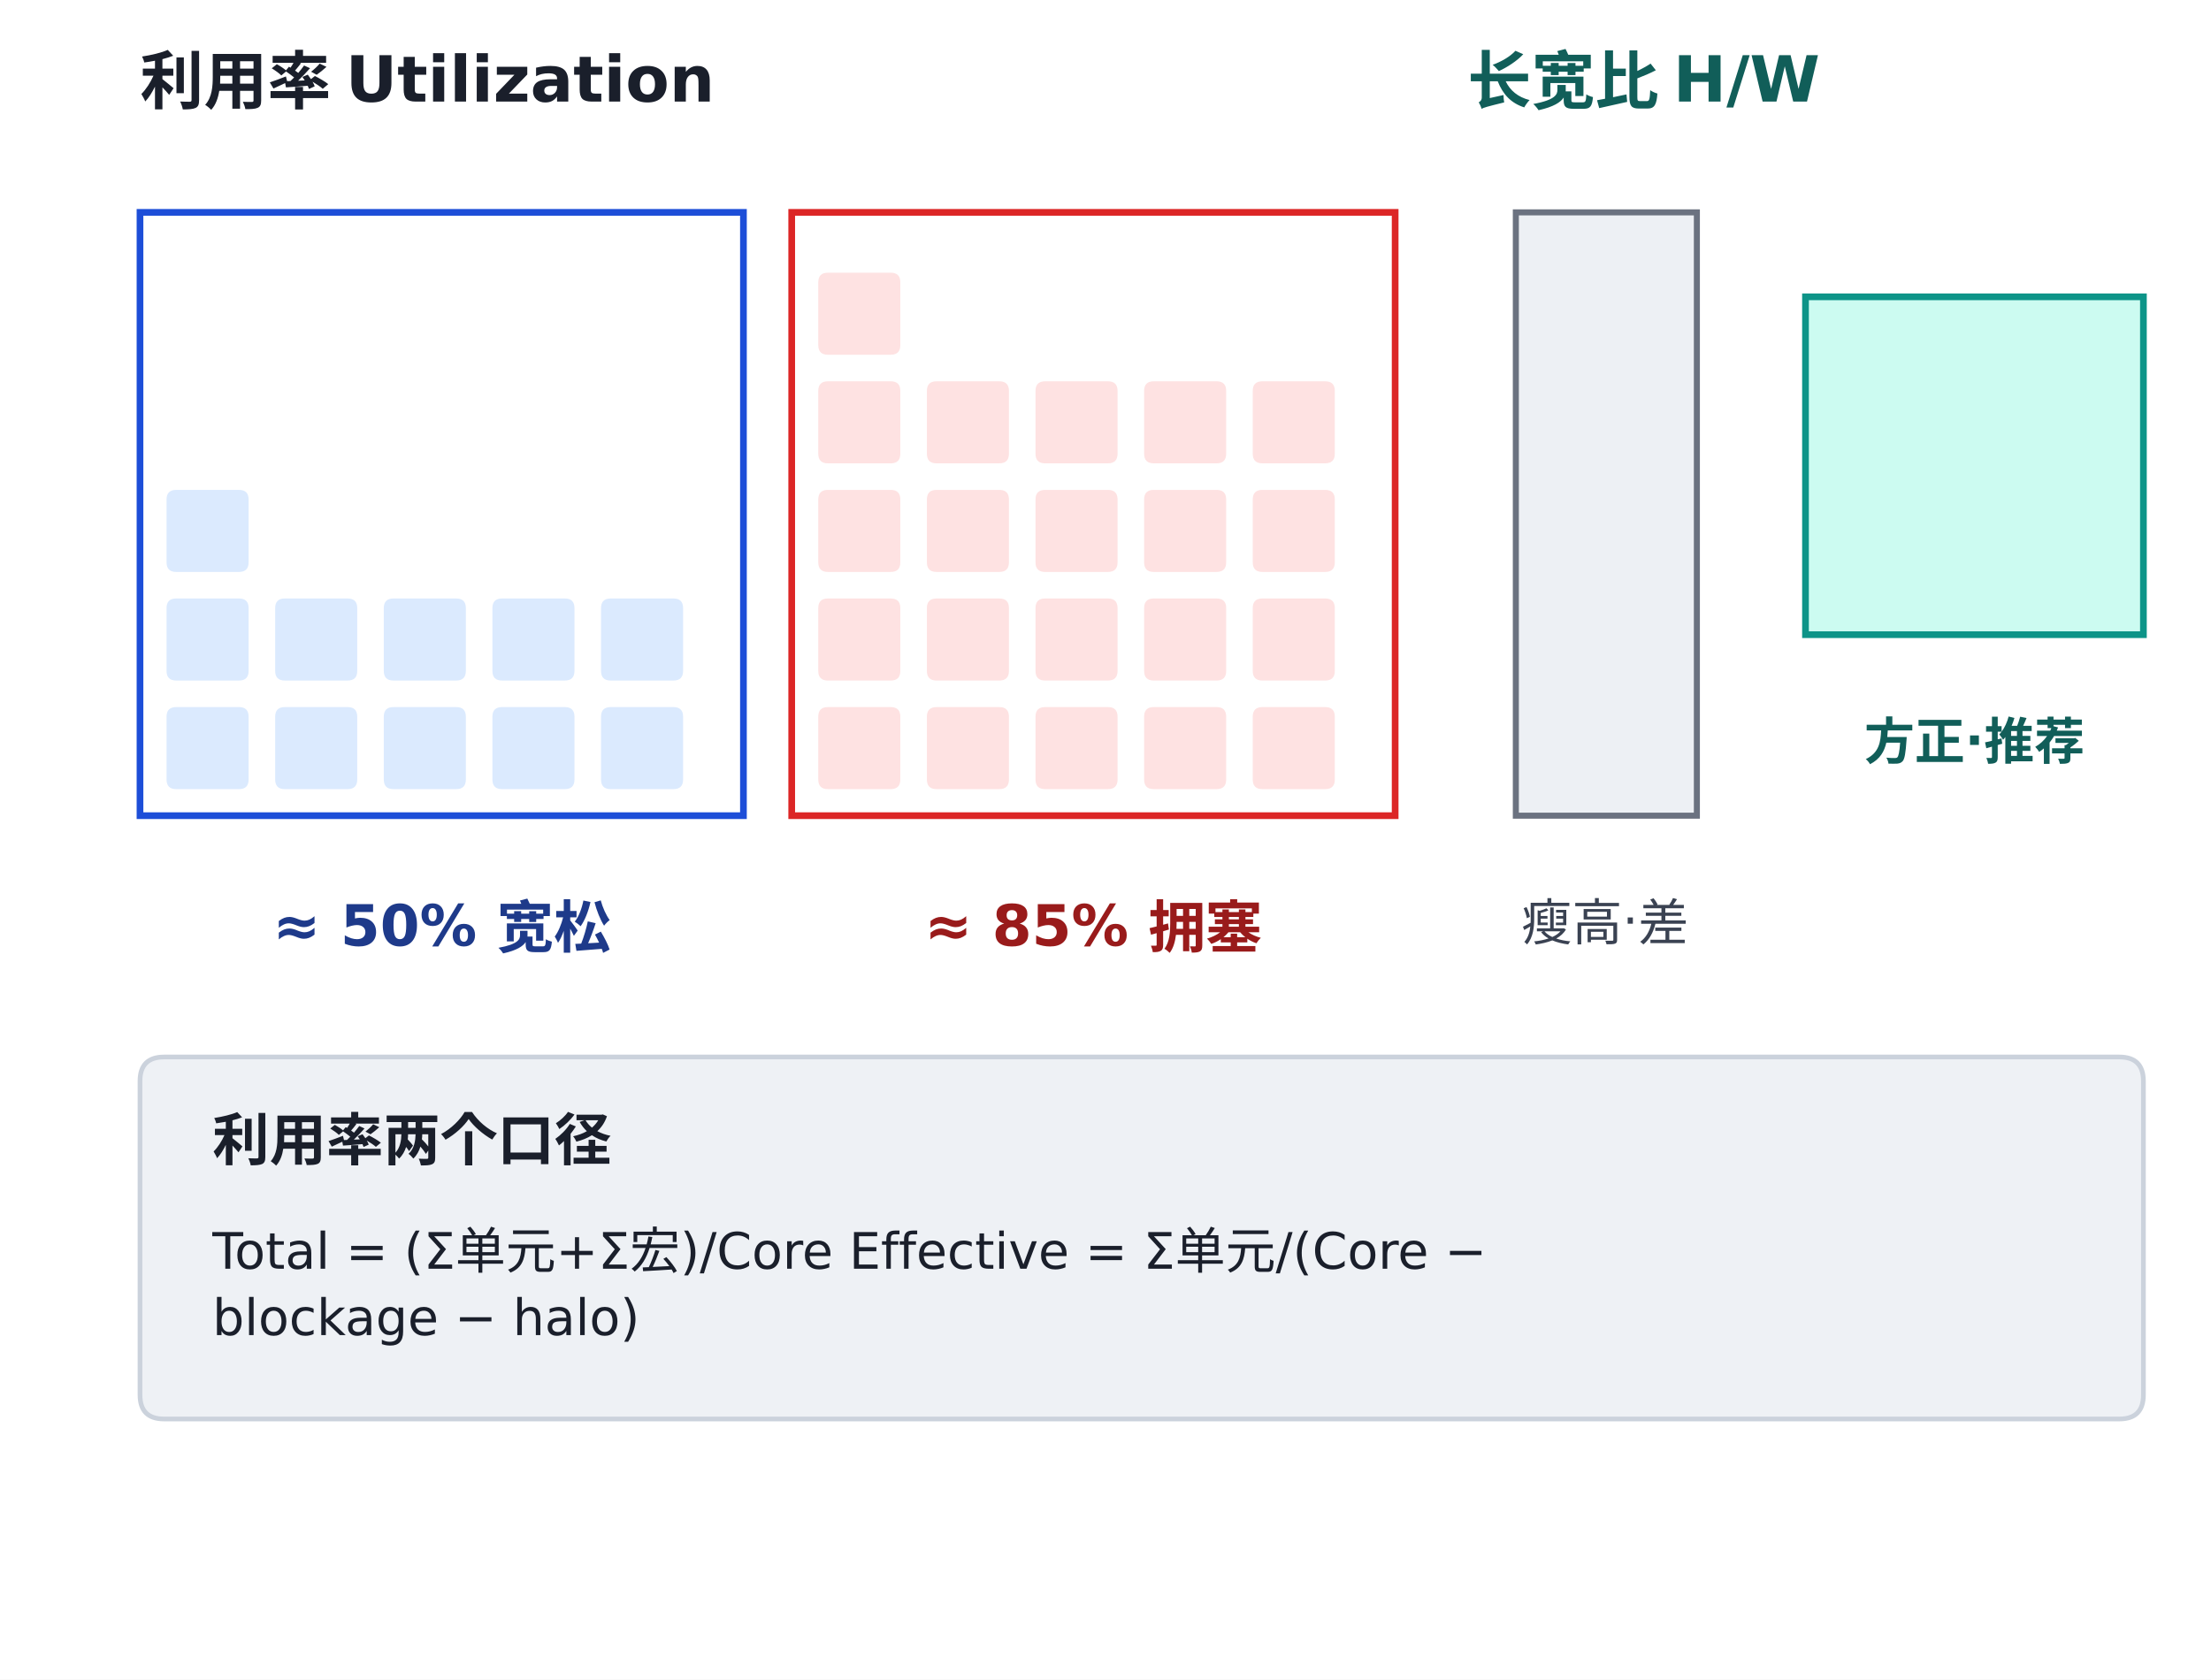
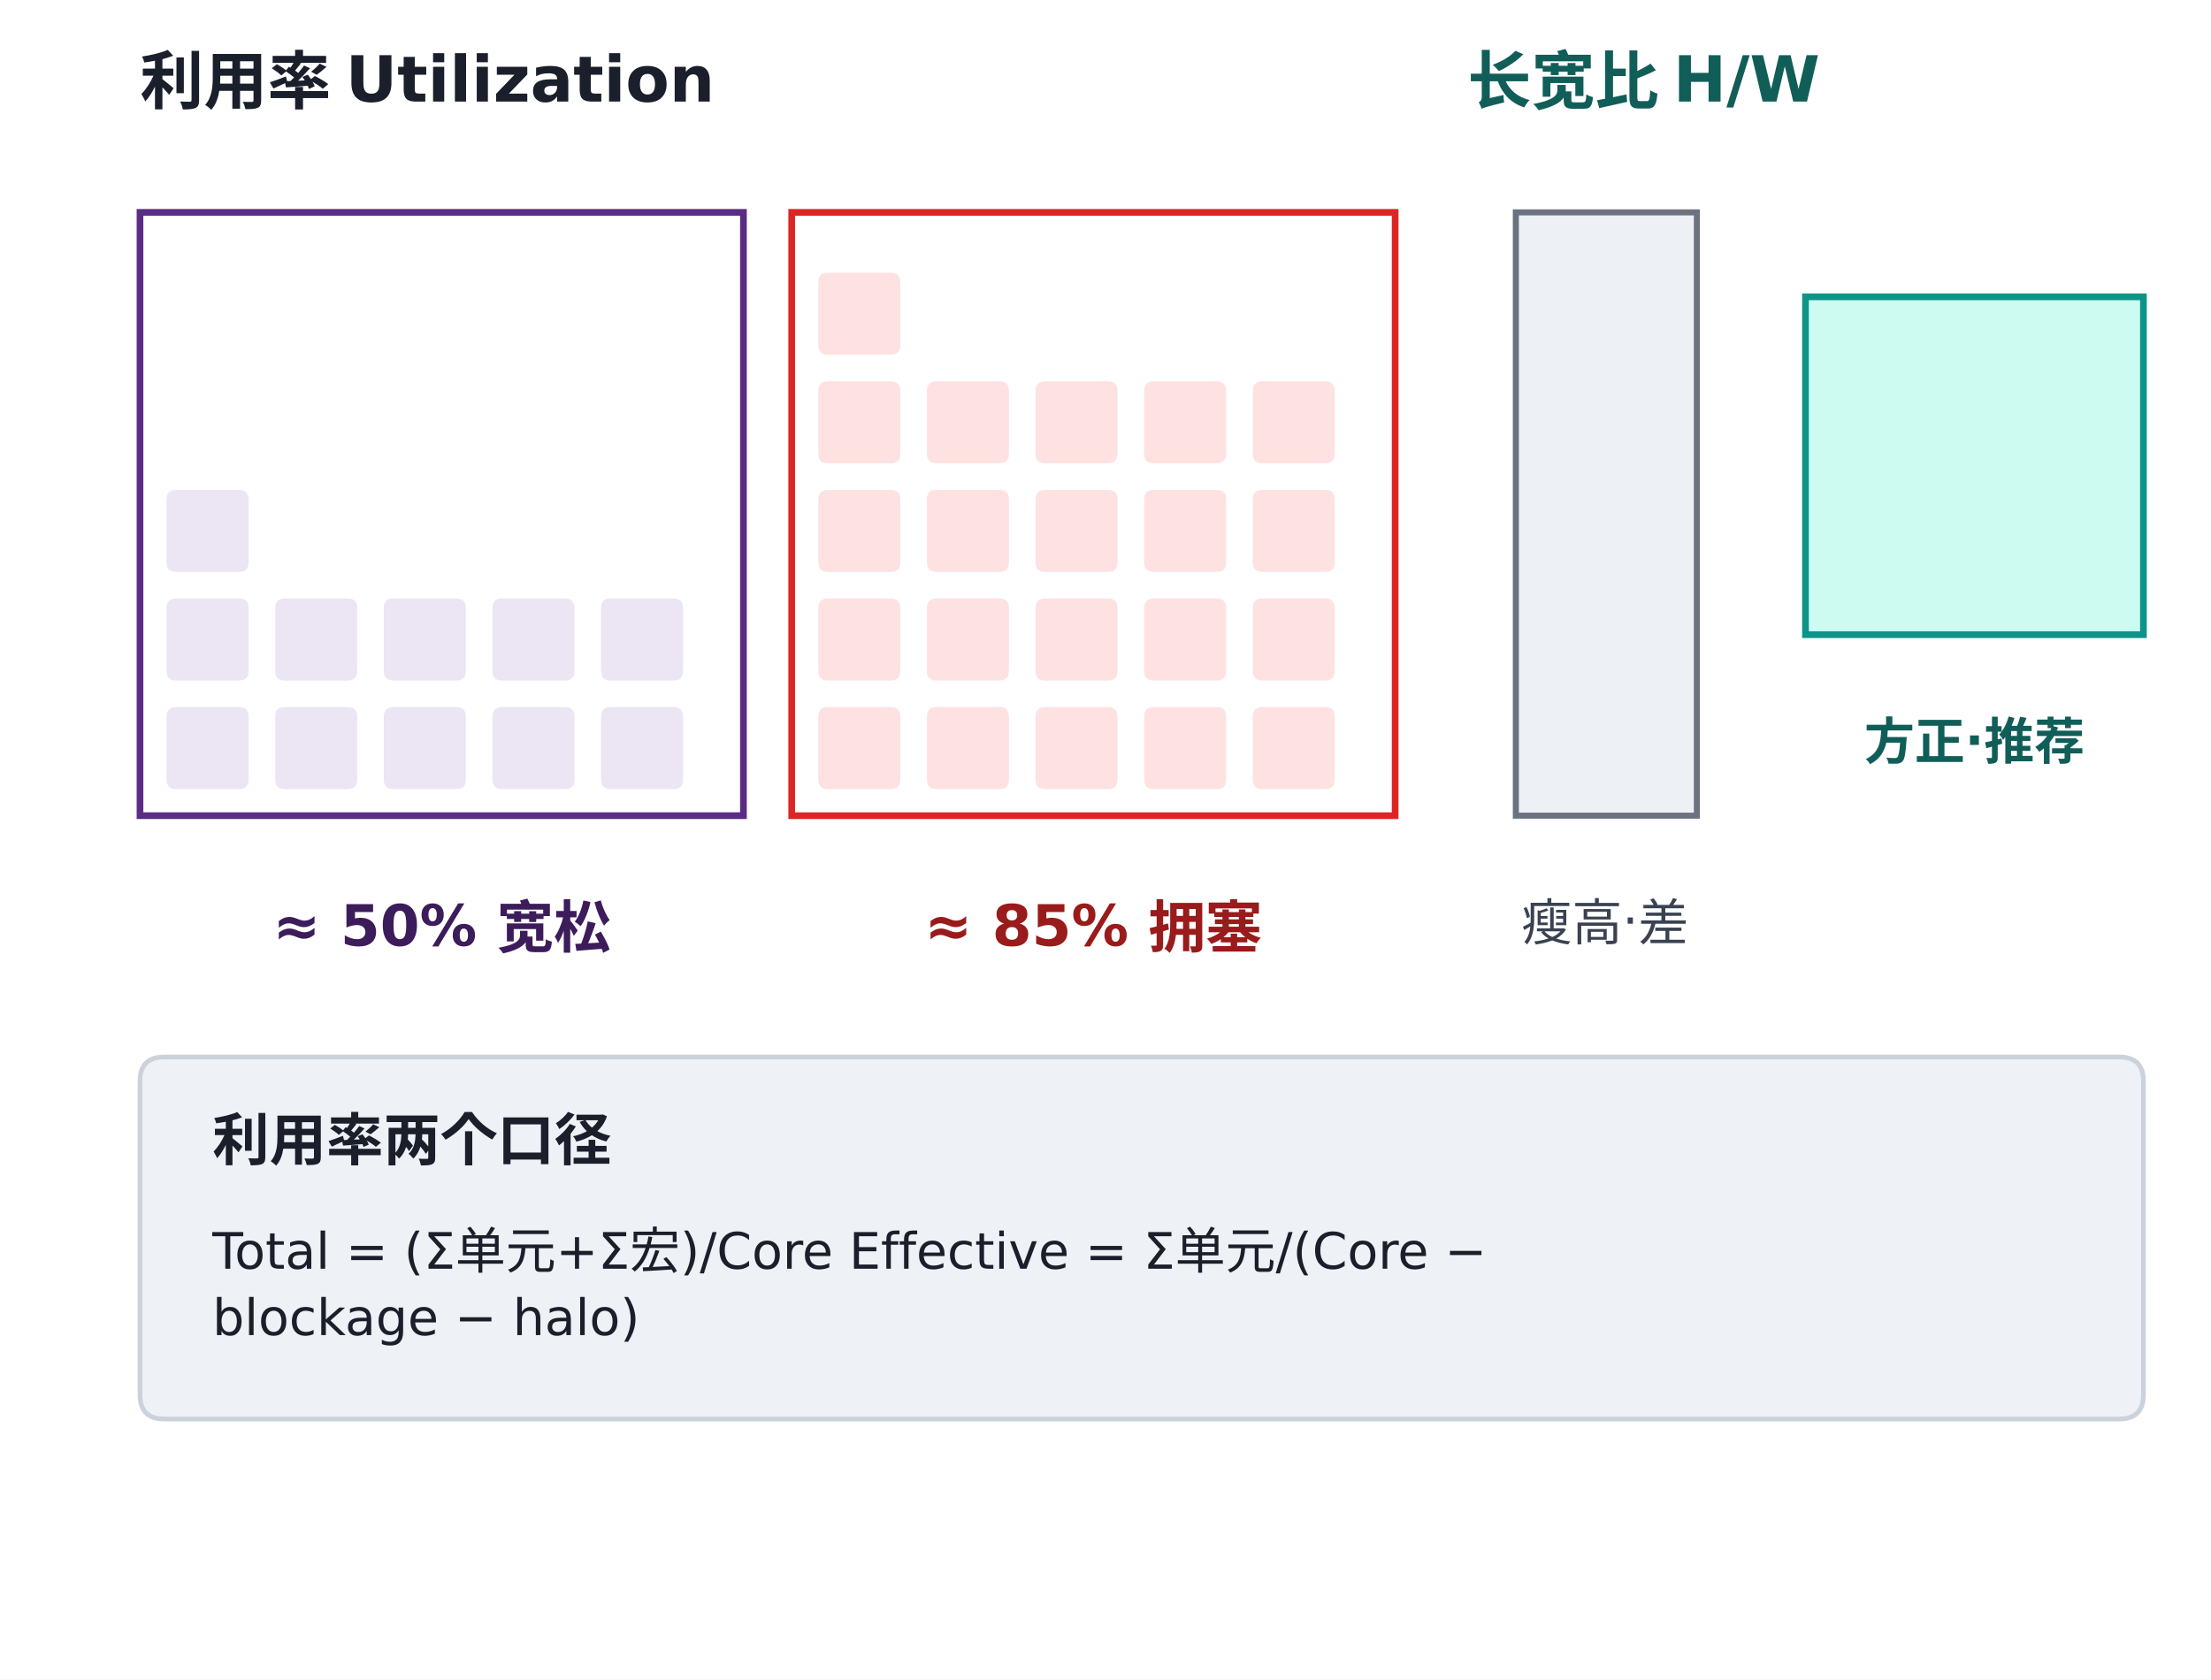
<svg xmlns="http://www.w3.org/2000/svg" width="659.52pt" height="501.12pt" viewBox="0 0 659.52 501.12" version="1.1">
  <defs>
    <style type="text/css">*{stroke-linejoin: round; stroke-linecap: butt}</style>
  </defs>
  <g id="figure_1">
    <g id="patch_1">
      <path d="M 0 501.12  L 659.52 501.12  L 659.52 0  L 0 0  z " style="fill: #ffffff" />
    </g>
    <g id="axes_1">
      <g id="patch_2">
-         <path d="M 5.76 495.36  L 653.76 495.36  L 653.76 5.76  L 5.76 5.76  z " clip-path="url(#p80fd0b40a6)" style="fill: #ffffff" />
+         <path d="M 5.76 495.36  L 653.76 495.36  L 653.76 5.76  L 5.76 5.76  z " clip-path="url(#p64f21aa170)" style="fill: #ffffff" />
      </g>
      <g id="patch_3">
-         <path d="M 41.76 243.36  L 221.76 243.36  L 221.76 63.36  L 41.76 63.36  z " clip-path="url(#p80fd0b40a6)" style="fill: #ffffff; stroke: #1d4ed8; stroke-width: 2; stroke-linejoin: miter" />
+         <path d="M 41.76 243.36  L 221.76 243.36  L 221.76 63.36  L 41.76 63.36  z " clip-path="url(#p64f21aa170)" style="fill: #ffffff; stroke: #5b2c86; stroke-width: 2; stroke-linejoin: miter" />
      </g>
      <g id="patch_4">
-         <path d="M 236.16 243.36  L 416.16 243.36  L 416.16 63.36  L 236.16 63.36  z " clip-path="url(#p80fd0b40a6)" style="fill: #ffffff; stroke: #dc2626; stroke-width: 2; stroke-linejoin: miter" />
+         <path d="M 236.16 243.36  L 416.16 243.36  L 416.16 63.36  L 236.16 63.36  z " clip-path="url(#p64f21aa170)" style="fill: #ffffff; stroke: #dc2626; stroke-width: 2; stroke-linejoin: miter" />
      </g>
      <g id="patch_5">
-         <path d="M 452.16 243.36  L 506.16 243.36  L 506.16 63.36  L 452.16 63.36  z " clip-path="url(#p80fd0b40a6)" style="fill: #edf0f4; stroke: #6b7280; stroke-width: 1.8; stroke-linejoin: miter" />
+         <path d="M 452.16 243.36  L 506.16 243.36  L 506.16 63.36  L 452.16 63.36  z " clip-path="url(#p64f21aa170)" style="fill: #edf0f4; stroke: #6b7280; stroke-width: 1.8; stroke-linejoin: miter" />
      </g>
      <g id="patch_6">
-         <path d="M 538.56 189.36  L 639.36 189.36  L 639.36 88.56  L 538.56 88.56  z " clip-path="url(#p80fd0b40a6)" style="fill: #ccfbf1; stroke: #0d9488; stroke-width: 2; stroke-linejoin: miter" />
+         <path d="M 538.56 189.36  L 639.36 189.36  L 639.36 88.56  L 538.56 88.56  z " clip-path="url(#p64f21aa170)" style="fill: #ccfbf1; stroke: #0d9488; stroke-width: 2; stroke-linejoin: miter" />
      </g>
      <g id="patch_7">
-         <path d="M 48.96 423.36  L 632.16 423.36  Q 639.36 423.36 639.36 416.16  L 639.36 322.56  Q 639.36 315.36 632.16 315.36  L 48.96 315.36  Q 41.76 315.36 41.76 322.56  L 41.76 416.16  Q 41.76 423.36 48.96 423.36  z " clip-path="url(#p80fd0b40a6)" style="fill: #eef1f5; stroke: #cbd2dc; stroke-width: 1.4; stroke-linejoin: miter" />
+         <path d="M 48.96 423.36  L 632.16 423.36  Q 639.36 423.36 639.36 416.16  L 639.36 322.56  Q 639.36 315.36 632.16 315.36  L 48.96 315.36  Q 41.76 315.36 41.76 322.56  L 41.76 416.16  Q 41.76 423.36 48.96 423.36  z " clip-path="url(#p64f21aa170)" style="fill: #eef1f5; stroke: #cbd2dc; stroke-width: 1.4; stroke-linejoin: miter" />
      </g>
      <g id="text_1">
        <text style="font-weight: 700; font-size: 19px; font-family: 'Microsoft YaHei', 'Microsoft YaHei UI', 'SimHei', 'Segoe UI', 'DejaVu Sans', sans-serif; text-anchor: start; fill: #1a1f2b" x="41.76" y="30.96" transform="rotate(-0 41.76 30.96)">利用率 Utilization</text>
      </g>
      <g id="patch_8">
-         <path d="M 52.56 235.44  L 71.28 235.44  Q 74.16 235.44 74.16 232.56  L 74.16 213.84  Q 74.16 210.96 71.28 210.96  L 52.56 210.96  Q 49.68 210.96 49.68 213.84  L 49.68 232.56  Q 49.68 235.44 52.56 235.44  z " clip-path="url(#p80fd0b40a6)" style="fill: #dbeafe" />
+         <path d="M 52.56 235.44  L 71.28 235.44  Q 74.16 235.44 74.16 232.56  L 74.16 213.84  Q 74.16 210.96 71.28 210.96  L 52.56 210.96  Q 49.68 210.96 49.68 213.84  L 49.68 232.56  Q 49.68 235.44 52.56 235.44  z " clip-path="url(#p64f21aa170)" style="fill: #ece5f3" />
      </g>
      <g id="patch_9">
-         <path d="M 84.96 235.44  L 103.68 235.44  Q 106.56 235.44 106.56 232.56  L 106.56 213.84  Q 106.56 210.96 103.68 210.96  L 84.96 210.96  Q 82.08 210.96 82.08 213.84  L 82.08 232.56  Q 82.08 235.44 84.96 235.44  z " clip-path="url(#p80fd0b40a6)" style="fill: #dbeafe" />
+         <path d="M 84.96 235.44  L 103.68 235.44  Q 106.56 235.44 106.56 232.56  L 106.56 213.84  Q 106.56 210.96 103.68 210.96  L 84.96 210.96  Q 82.08 210.96 82.08 213.84  L 82.08 232.56  Q 82.08 235.44 84.96 235.44  z " clip-path="url(#p64f21aa170)" style="fill: #ece5f3" />
      </g>
      <g id="patch_10">
-         <path d="M 117.36 235.44  L 136.08 235.44  Q 138.96 235.44 138.96 232.56  L 138.96 213.84  Q 138.96 210.96 136.08 210.96  L 117.36 210.96  Q 114.48 210.96 114.48 213.84  L 114.48 232.56  Q 114.48 235.44 117.36 235.44  z " clip-path="url(#p80fd0b40a6)" style="fill: #dbeafe" />
+         <path d="M 117.36 235.44  L 136.08 235.44  Q 138.96 235.44 138.96 232.56  L 138.96 213.84  Q 138.96 210.96 136.08 210.96  L 117.36 210.96  Q 114.48 210.96 114.48 213.84  L 114.48 232.56  Q 114.48 235.44 117.36 235.44  z " clip-path="url(#p64f21aa170)" style="fill: #ece5f3" />
      </g>
      <g id="patch_11">
-         <path d="M 149.76 235.44  L 168.48 235.44  Q 171.36 235.44 171.36 232.56  L 171.36 213.84  Q 171.36 210.96 168.48 210.96  L 149.76 210.96  Q 146.88 210.96 146.88 213.84  L 146.88 232.56  Q 146.88 235.44 149.76 235.44  z " clip-path="url(#p80fd0b40a6)" style="fill: #dbeafe" />
+         <path d="M 149.76 235.44  L 168.48 235.44  Q 171.36 235.44 171.36 232.56  L 171.36 213.84  Q 171.36 210.96 168.48 210.96  L 149.76 210.96  Q 146.88 210.96 146.88 213.84  L 146.88 232.56  Q 146.88 235.44 149.76 235.44  z " clip-path="url(#p64f21aa170)" style="fill: #ece5f3" />
      </g>
      <g id="patch_12">
-         <path d="M 182.16 235.44  L 200.88 235.44  Q 203.76 235.44 203.76 232.56  L 203.76 213.84  Q 203.76 210.96 200.88 210.96  L 182.16 210.96  Q 179.28 210.96 179.28 213.84  L 179.28 232.56  Q 179.28 235.44 182.16 235.44  z " clip-path="url(#p80fd0b40a6)" style="fill: #dbeafe" />
+         <path d="M 182.16 235.44  L 200.88 235.44  Q 203.76 235.44 203.76 232.56  L 203.76 213.84  Q 203.76 210.96 200.88 210.96  L 182.16 210.96  Q 179.28 210.96 179.28 213.84  L 179.28 232.56  Q 179.28 235.44 182.16 235.44  z " clip-path="url(#p64f21aa170)" style="fill: #ece5f3" />
      </g>
      <g id="patch_13">
-         <path d="M 52.56 203.04  L 71.28 203.04  Q 74.16 203.04 74.16 200.16  L 74.16 181.44  Q 74.16 178.56 71.28 178.56  L 52.56 178.56  Q 49.68 178.56 49.68 181.44  L 49.68 200.16  Q 49.68 203.04 52.56 203.04  z " clip-path="url(#p80fd0b40a6)" style="fill: #dbeafe" />
+         <path d="M 52.56 203.04  L 71.28 203.04  Q 74.16 203.04 74.16 200.16  L 74.16 181.44  Q 74.16 178.56 71.28 178.56  L 52.56 178.56  Q 49.68 178.56 49.68 181.44  L 49.68 200.16  Q 49.68 203.04 52.56 203.04  z " clip-path="url(#p64f21aa170)" style="fill: #ece5f3" />
      </g>
      <g id="patch_14">
-         <path d="M 84.96 203.04  L 103.68 203.04  Q 106.56 203.04 106.56 200.16  L 106.56 181.44  Q 106.56 178.56 103.68 178.56  L 84.96 178.56  Q 82.08 178.56 82.08 181.44  L 82.08 200.16  Q 82.08 203.04 84.96 203.04  z " clip-path="url(#p80fd0b40a6)" style="fill: #dbeafe" />
+         <path d="M 84.96 203.04  L 103.68 203.04  Q 106.56 203.04 106.56 200.16  L 106.56 181.44  Q 106.56 178.56 103.68 178.56  L 84.96 178.56  Q 82.08 178.56 82.08 181.44  L 82.08 200.16  Q 82.08 203.04 84.96 203.04  z " clip-path="url(#p64f21aa170)" style="fill: #ece5f3" />
      </g>
      <g id="patch_15">
-         <path d="M 117.36 203.04  L 136.08 203.04  Q 138.96 203.04 138.96 200.16  L 138.96 181.44  Q 138.96 178.56 136.08 178.56  L 117.36 178.56  Q 114.48 178.56 114.48 181.44  L 114.48 200.16  Q 114.48 203.04 117.36 203.04  z " clip-path="url(#p80fd0b40a6)" style="fill: #dbeafe" />
+         <path d="M 117.36 203.04  L 136.08 203.04  Q 138.96 203.04 138.96 200.16  L 138.96 181.44  Q 138.96 178.56 136.08 178.56  L 117.36 178.56  Q 114.48 178.56 114.48 181.44  L 114.48 200.16  Q 114.48 203.04 117.36 203.04  z " clip-path="url(#p64f21aa170)" style="fill: #ece5f3" />
      </g>
      <g id="patch_16">
-         <path d="M 149.76 203.04  L 168.48 203.04  Q 171.36 203.04 171.36 200.16  L 171.36 181.44  Q 171.36 178.56 168.48 178.56  L 149.76 178.56  Q 146.88 178.56 146.88 181.44  L 146.88 200.16  Q 146.88 203.04 149.76 203.04  z " clip-path="url(#p80fd0b40a6)" style="fill: #dbeafe" />
+         <path d="M 149.76 203.04  L 168.48 203.04  Q 171.36 203.04 171.36 200.16  L 171.36 181.44  Q 171.36 178.56 168.48 178.56  L 149.76 178.56  Q 146.88 178.56 146.88 181.44  L 146.88 200.16  Q 146.88 203.04 149.76 203.04  z " clip-path="url(#p64f21aa170)" style="fill: #ece5f3" />
      </g>
      <g id="patch_17">
-         <path d="M 182.16 203.04  L 200.88 203.04  Q 203.76 203.04 203.76 200.16  L 203.76 181.44  Q 203.76 178.56 200.88 178.56  L 182.16 178.56  Q 179.28 178.56 179.28 181.44  L 179.28 200.16  Q 179.28 203.04 182.16 203.04  z " clip-path="url(#p80fd0b40a6)" style="fill: #dbeafe" />
+         <path d="M 182.16 203.04  L 200.88 203.04  Q 203.76 203.04 203.76 200.16  L 203.76 181.44  Q 203.76 178.56 200.88 178.56  L 182.16 178.56  Q 179.28 178.56 179.28 181.44  L 179.28 200.16  Q 179.28 203.04 182.16 203.04  z " clip-path="url(#p64f21aa170)" style="fill: #ece5f3" />
      </g>
      <g id="patch_18">
-         <path d="M 52.56 170.64  L 71.28 170.64  Q 74.16 170.64 74.16 167.76  L 74.16 149.04  Q 74.16 146.16 71.28 146.16  L 52.56 146.16  Q 49.68 146.16 49.68 149.04  L 49.68 167.76  Q 49.68 170.64 52.56 170.64  z " clip-path="url(#p80fd0b40a6)" style="fill: #dbeafe" />
+         <path d="M 52.56 170.64  L 71.28 170.64  Q 74.16 170.64 74.16 167.76  L 74.16 149.04  Q 74.16 146.16 71.28 146.16  L 52.56 146.16  Q 49.68 146.16 49.68 149.04  L 49.68 167.76  Q 49.68 170.64 52.56 170.64  z " clip-path="url(#p64f21aa170)" style="fill: #ece5f3" />
      </g>
      <g id="text_2">
-         <text style="font-weight: 700; font-size: 17px; font-family: 'Microsoft YaHei', 'Microsoft YaHei UI', 'SimHei', 'Segoe UI', 'DejaVu Sans', sans-serif; text-anchor: middle; fill: #1e3a8a" x="131.76" y="282.149" transform="rotate(-0 131.76 282.1494)">≈ 50% 宽松</text>
+         <text style="font-weight: 700; font-size: 17px; font-family: 'Microsoft YaHei', 'Microsoft YaHei UI', 'SimHei', 'Segoe UI', 'DejaVu Sans', sans-serif; text-anchor: middle; fill: #3c1c5a" x="131.76" y="282.149" transform="rotate(-0 131.76 282.1494)">≈ 50% 宽松</text>
      </g>
      <g id="patch_19">
-         <path d="M 246.96 235.44  L 265.68 235.44  Q 268.56 235.44 268.56 232.56  L 268.56 213.84  Q 268.56 210.96 265.68 210.96  L 246.96 210.96  Q 244.08 210.96 244.08 213.84  L 244.08 232.56  Q 244.08 235.44 246.96 235.44  z " clip-path="url(#p80fd0b40a6)" style="fill: #fee2e2" />
+         <path d="M 246.96 235.44  L 265.68 235.44  Q 268.56 235.44 268.56 232.56  L 268.56 213.84  Q 268.56 210.96 265.68 210.96  L 246.96 210.96  Q 244.08 210.96 244.08 213.84  L 244.08 232.56  Q 244.08 235.44 246.96 235.44  z " clip-path="url(#p64f21aa170)" style="fill: #fee2e2" />
      </g>
      <g id="patch_20">
-         <path d="M 279.36 235.44  L 298.08 235.44  Q 300.96 235.44 300.96 232.56  L 300.96 213.84  Q 300.96 210.96 298.08 210.96  L 279.36 210.96  Q 276.48 210.96 276.48 213.84  L 276.48 232.56  Q 276.48 235.44 279.36 235.44  z " clip-path="url(#p80fd0b40a6)" style="fill: #fee2e2" />
+         <path d="M 279.36 235.44  L 298.08 235.44  Q 300.96 235.44 300.96 232.56  L 300.96 213.84  Q 300.96 210.96 298.08 210.96  L 279.36 210.96  Q 276.48 210.96 276.48 213.84  L 276.48 232.56  Q 276.48 235.44 279.36 235.44  z " clip-path="url(#p64f21aa170)" style="fill: #fee2e2" />
      </g>
      <g id="patch_21">
-         <path d="M 311.76 235.44  L 330.48 235.44  Q 333.36 235.44 333.36 232.56  L 333.36 213.84  Q 333.36 210.96 330.48 210.96  L 311.76 210.96  Q 308.88 210.96 308.88 213.84  L 308.88 232.56  Q 308.88 235.44 311.76 235.44  z " clip-path="url(#p80fd0b40a6)" style="fill: #fee2e2" />
+         <path d="M 311.76 235.44  L 330.48 235.44  Q 333.36 235.44 333.36 232.56  L 333.36 213.84  Q 333.36 210.96 330.48 210.96  L 311.76 210.96  Q 308.88 210.96 308.88 213.84  L 308.88 232.56  Q 308.88 235.44 311.76 235.44  z " clip-path="url(#p64f21aa170)" style="fill: #fee2e2" />
      </g>
      <g id="patch_22">
-         <path d="M 344.16 235.44  L 362.88 235.44  Q 365.76 235.44 365.76 232.56  L 365.76 213.84  Q 365.76 210.96 362.88 210.96  L 344.16 210.96  Q 341.28 210.96 341.28 213.84  L 341.28 232.56  Q 341.28 235.44 344.16 235.44  z " clip-path="url(#p80fd0b40a6)" style="fill: #fee2e2" />
+         <path d="M 344.16 235.44  L 362.88 235.44  Q 365.76 235.44 365.76 232.56  L 365.76 213.84  Q 365.76 210.96 362.88 210.96  L 344.16 210.96  Q 341.28 210.96 341.28 213.84  L 341.28 232.56  Q 341.28 235.44 344.16 235.44  z " clip-path="url(#p64f21aa170)" style="fill: #fee2e2" />
      </g>
      <g id="patch_23">
-         <path d="M 376.56 235.44  L 395.28 235.44  Q 398.16 235.44 398.16 232.56  L 398.16 213.84  Q 398.16 210.96 395.28 210.96  L 376.56 210.96  Q 373.68 210.96 373.68 213.84  L 373.68 232.56  Q 373.68 235.44 376.56 235.44  z " clip-path="url(#p80fd0b40a6)" style="fill: #fee2e2" />
+         <path d="M 376.56 235.44  L 395.28 235.44  Q 398.16 235.44 398.16 232.56  L 398.16 213.84  Q 398.16 210.96 395.28 210.96  L 376.56 210.96  Q 373.68 210.96 373.68 213.84  L 373.68 232.56  Q 373.68 235.44 376.56 235.44  z " clip-path="url(#p64f21aa170)" style="fill: #fee2e2" />
      </g>
      <g id="patch_24">
-         <path d="M 246.96 203.04  L 265.68 203.04  Q 268.56 203.04 268.56 200.16  L 268.56 181.44  Q 268.56 178.56 265.68 178.56  L 246.96 178.56  Q 244.08 178.56 244.08 181.44  L 244.08 200.16  Q 244.08 203.04 246.96 203.04  z " clip-path="url(#p80fd0b40a6)" style="fill: #fee2e2" />
+         <path d="M 246.96 203.04  L 265.68 203.04  Q 268.56 203.04 268.56 200.16  L 268.56 181.44  Q 268.56 178.56 265.68 178.56  L 246.96 178.56  Q 244.08 178.56 244.08 181.44  L 244.08 200.16  Q 244.08 203.04 246.96 203.04  z " clip-path="url(#p64f21aa170)" style="fill: #fee2e2" />
      </g>
      <g id="patch_25">
-         <path d="M 279.36 203.04  L 298.08 203.04  Q 300.96 203.04 300.96 200.16  L 300.96 181.44  Q 300.96 178.56 298.08 178.56  L 279.36 178.56  Q 276.48 178.56 276.48 181.44  L 276.48 200.16  Q 276.48 203.04 279.36 203.04  z " clip-path="url(#p80fd0b40a6)" style="fill: #fee2e2" />
+         <path d="M 279.36 203.04  L 298.08 203.04  Q 300.96 203.04 300.96 200.16  L 300.96 181.44  Q 300.96 178.56 298.08 178.56  L 279.36 178.56  Q 276.48 178.56 276.48 181.44  L 276.48 200.16  Q 276.48 203.04 279.36 203.04  z " clip-path="url(#p64f21aa170)" style="fill: #fee2e2" />
      </g>
      <g id="patch_26">
-         <path d="M 311.76 203.04  L 330.48 203.04  Q 333.36 203.04 333.36 200.16  L 333.36 181.44  Q 333.36 178.56 330.48 178.56  L 311.76 178.56  Q 308.88 178.56 308.88 181.44  L 308.88 200.16  Q 308.88 203.04 311.76 203.04  z " clip-path="url(#p80fd0b40a6)" style="fill: #fee2e2" />
+         <path d="M 311.76 203.04  L 330.48 203.04  Q 333.36 203.04 333.36 200.16  L 333.36 181.44  Q 333.36 178.56 330.48 178.56  L 311.76 178.56  Q 308.88 178.56 308.88 181.44  L 308.88 200.16  Q 308.88 203.04 311.76 203.04  z " clip-path="url(#p64f21aa170)" style="fill: #fee2e2" />
      </g>
      <g id="patch_27">
-         <path d="M 344.16 203.04  L 362.88 203.04  Q 365.76 203.04 365.76 200.16  L 365.76 181.44  Q 365.76 178.56 362.88 178.56  L 344.16 178.56  Q 341.28 178.56 341.28 181.44  L 341.28 200.16  Q 341.28 203.04 344.16 203.04  z " clip-path="url(#p80fd0b40a6)" style="fill: #fee2e2" />
+         <path d="M 344.16 203.04  L 362.88 203.04  Q 365.76 203.04 365.76 200.16  L 365.76 181.44  Q 365.76 178.56 362.88 178.56  L 344.16 178.56  Q 341.28 178.56 341.28 181.44  L 341.28 200.16  Q 341.28 203.04 344.16 203.04  z " clip-path="url(#p64f21aa170)" style="fill: #fee2e2" />
      </g>
      <g id="patch_28">
-         <path d="M 376.56 203.04  L 395.28 203.04  Q 398.16 203.04 398.16 200.16  L 398.16 181.44  Q 398.16 178.56 395.28 178.56  L 376.56 178.56  Q 373.68 178.56 373.68 181.44  L 373.68 200.16  Q 373.68 203.04 376.56 203.04  z " clip-path="url(#p80fd0b40a6)" style="fill: #fee2e2" />
+         <path d="M 376.56 203.04  L 395.28 203.04  Q 398.16 203.04 398.16 200.16  L 398.16 181.44  Q 398.16 178.56 395.28 178.56  L 376.56 178.56  Q 373.68 178.56 373.68 181.44  L 373.68 200.16  Q 373.68 203.04 376.56 203.04  z " clip-path="url(#p64f21aa170)" style="fill: #fee2e2" />
      </g>
      <g id="patch_29">
-         <path d="M 246.96 170.64  L 265.68 170.64  Q 268.56 170.64 268.56 167.76  L 268.56 149.04  Q 268.56 146.16 265.68 146.16  L 246.96 146.16  Q 244.08 146.16 244.08 149.04  L 244.08 167.76  Q 244.08 170.64 246.96 170.64  z " clip-path="url(#p80fd0b40a6)" style="fill: #fee2e2" />
+         <path d="M 246.96 170.64  L 265.68 170.64  Q 268.56 170.64 268.56 167.76  L 268.56 149.04  Q 268.56 146.16 265.68 146.16  L 246.96 146.16  Q 244.08 146.16 244.08 149.04  L 244.08 167.76  Q 244.08 170.64 246.96 170.64  z " clip-path="url(#p64f21aa170)" style="fill: #fee2e2" />
      </g>
      <g id="patch_30">
-         <path d="M 279.36 170.64  L 298.08 170.64  Q 300.96 170.64 300.96 167.76  L 300.96 149.04  Q 300.96 146.16 298.08 146.16  L 279.36 146.16  Q 276.48 146.16 276.48 149.04  L 276.48 167.76  Q 276.48 170.64 279.36 170.64  z " clip-path="url(#p80fd0b40a6)" style="fill: #fee2e2" />
+         <path d="M 279.36 170.64  L 298.08 170.64  Q 300.96 170.64 300.96 167.76  L 300.96 149.04  Q 300.96 146.16 298.08 146.16  L 279.36 146.16  Q 276.48 146.16 276.48 149.04  L 276.48 167.76  Q 276.48 170.64 279.36 170.64  z " clip-path="url(#p64f21aa170)" style="fill: #fee2e2" />
      </g>
      <g id="patch_31">
-         <path d="M 311.76 170.64  L 330.48 170.64  Q 333.36 170.64 333.36 167.76  L 333.36 149.04  Q 333.36 146.16 330.48 146.16  L 311.76 146.16  Q 308.88 146.16 308.88 149.04  L 308.88 167.76  Q 308.88 170.64 311.76 170.64  z " clip-path="url(#p80fd0b40a6)" style="fill: #fee2e2" />
+         <path d="M 311.76 170.64  L 330.48 170.64  Q 333.36 170.64 333.36 167.76  L 333.36 149.04  Q 333.36 146.16 330.48 146.16  L 311.76 146.16  Q 308.88 146.16 308.88 149.04  L 308.88 167.76  Q 308.88 170.64 311.76 170.64  z " clip-path="url(#p64f21aa170)" style="fill: #fee2e2" />
      </g>
      <g id="patch_32">
-         <path d="M 344.16 170.64  L 362.88 170.64  Q 365.76 170.64 365.76 167.76  L 365.76 149.04  Q 365.76 146.16 362.88 146.16  L 344.16 146.16  Q 341.28 146.16 341.28 149.04  L 341.28 167.76  Q 341.28 170.64 344.16 170.64  z " clip-path="url(#p80fd0b40a6)" style="fill: #fee2e2" />
+         <path d="M 344.16 170.64  L 362.88 170.64  Q 365.76 170.64 365.76 167.76  L 365.76 149.04  Q 365.76 146.16 362.88 146.16  L 344.16 146.16  Q 341.28 146.16 341.28 149.04  L 341.28 167.76  Q 341.28 170.64 344.16 170.64  z " clip-path="url(#p64f21aa170)" style="fill: #fee2e2" />
      </g>
      <g id="patch_33">
-         <path d="M 376.56 170.64  L 395.28 170.64  Q 398.16 170.64 398.16 167.76  L 398.16 149.04  Q 398.16 146.16 395.28 146.16  L 376.56 146.16  Q 373.68 146.16 373.68 149.04  L 373.68 167.76  Q 373.68 170.64 376.56 170.64  z " clip-path="url(#p80fd0b40a6)" style="fill: #fee2e2" />
+         <path d="M 376.56 170.64  L 395.28 170.64  Q 398.16 170.64 398.16 167.76  L 398.16 149.04  Q 398.16 146.16 395.28 146.16  L 376.56 146.16  Q 373.68 146.16 373.68 149.04  L 373.68 167.76  Q 373.68 170.64 376.56 170.64  z " clip-path="url(#p64f21aa170)" style="fill: #fee2e2" />
      </g>
      <g id="patch_34">
-         <path d="M 246.96 138.24  L 265.68 138.24  Q 268.56 138.24 268.56 135.36  L 268.56 116.64  Q 268.56 113.76 265.68 113.76  L 246.96 113.76  Q 244.08 113.76 244.08 116.64  L 244.08 135.36  Q 244.08 138.24 246.96 138.24  z " clip-path="url(#p80fd0b40a6)" style="fill: #fee2e2" />
+         <path d="M 246.96 138.24  L 265.68 138.24  Q 268.56 138.24 268.56 135.36  L 268.56 116.64  Q 268.56 113.76 265.68 113.76  L 246.96 113.76  Q 244.08 113.76 244.08 116.64  L 244.08 135.36  Q 244.08 138.24 246.96 138.24  z " clip-path="url(#p64f21aa170)" style="fill: #fee2e2" />
      </g>
      <g id="patch_35">
-         <path d="M 279.36 138.24  L 298.08 138.24  Q 300.96 138.24 300.96 135.36  L 300.96 116.64  Q 300.96 113.76 298.08 113.76  L 279.36 113.76  Q 276.48 113.76 276.48 116.64  L 276.48 135.36  Q 276.48 138.24 279.36 138.24  z " clip-path="url(#p80fd0b40a6)" style="fill: #fee2e2" />
+         <path d="M 279.36 138.24  L 298.08 138.24  Q 300.96 138.24 300.96 135.36  L 300.96 116.64  Q 300.96 113.76 298.08 113.76  L 279.36 113.76  Q 276.48 113.76 276.48 116.64  L 276.48 135.36  Q 276.48 138.24 279.36 138.24  z " clip-path="url(#p64f21aa170)" style="fill: #fee2e2" />
      </g>
      <g id="patch_36">
-         <path d="M 311.76 138.24  L 330.48 138.24  Q 333.36 138.24 333.36 135.36  L 333.36 116.64  Q 333.36 113.76 330.48 113.76  L 311.76 113.76  Q 308.88 113.76 308.88 116.64  L 308.88 135.36  Q 308.88 138.24 311.76 138.24  z " clip-path="url(#p80fd0b40a6)" style="fill: #fee2e2" />
+         <path d="M 311.76 138.24  L 330.48 138.24  Q 333.36 138.24 333.36 135.36  L 333.36 116.64  Q 333.36 113.76 330.48 113.76  L 311.76 113.76  Q 308.88 113.76 308.88 116.64  L 308.88 135.36  Q 308.88 138.24 311.76 138.24  z " clip-path="url(#p64f21aa170)" style="fill: #fee2e2" />
      </g>
      <g id="patch_37">
-         <path d="M 344.16 138.24  L 362.88 138.24  Q 365.76 138.24 365.76 135.36  L 365.76 116.64  Q 365.76 113.76 362.88 113.76  L 344.16 113.76  Q 341.28 113.76 341.28 116.64  L 341.28 135.36  Q 341.28 138.24 344.16 138.24  z " clip-path="url(#p80fd0b40a6)" style="fill: #fee2e2" />
+         <path d="M 344.16 138.24  L 362.88 138.24  Q 365.76 138.24 365.76 135.36  L 365.76 116.64  Q 365.76 113.76 362.88 113.76  L 344.16 113.76  Q 341.28 113.76 341.28 116.64  L 341.28 135.36  Q 341.28 138.24 344.16 138.24  z " clip-path="url(#p64f21aa170)" style="fill: #fee2e2" />
      </g>
      <g id="patch_38">
-         <path d="M 376.56 138.24  L 395.28 138.24  Q 398.16 138.24 398.16 135.36  L 398.16 116.64  Q 398.16 113.76 395.28 113.76  L 376.56 113.76  Q 373.68 113.76 373.68 116.64  L 373.68 135.36  Q 373.68 138.24 376.56 138.24  z " clip-path="url(#p80fd0b40a6)" style="fill: #fee2e2" />
+         <path d="M 376.56 138.24  L 395.28 138.24  Q 398.16 138.24 398.16 135.36  L 398.16 116.64  Q 398.16 113.76 395.28 113.76  L 376.56 113.76  Q 373.68 113.76 373.68 116.64  L 373.68 135.36  Q 373.68 138.24 376.56 138.24  z " clip-path="url(#p64f21aa170)" style="fill: #fee2e2" />
      </g>
      <g id="patch_39">
-         <path d="M 246.96 105.84  L 265.68 105.84  Q 268.56 105.84 268.56 102.96  L 268.56 84.24  Q 268.56 81.36 265.68 81.36  L 246.96 81.36  Q 244.08 81.36 244.08 84.24  L 244.08 102.96  Q 244.08 105.84 246.96 105.84  z " clip-path="url(#p80fd0b40a6)" style="fill: #fee2e2" />
+         <path d="M 246.96 105.84  L 265.68 105.84  Q 268.56 105.84 268.56 102.96  L 268.56 84.24  Q 268.56 81.36 265.68 81.36  L 246.96 81.36  Q 244.08 81.36 244.08 84.24  L 244.08 102.96  Q 244.08 105.84 246.96 105.84  z " clip-path="url(#p64f21aa170)" style="fill: #fee2e2" />
      </g>
      <g id="text_3">
        <text style="font-weight: 700; font-size: 17px; font-family: 'Microsoft YaHei', 'Microsoft YaHei UI', 'SimHei', 'Segoe UI', 'DejaVu Sans', sans-serif; text-anchor: middle; fill: #991b1b" x="326.16" y="282.149" transform="rotate(-0 326.16 282.1494)">≈ 85% 拥塞</text>
      </g>
      <g id="text_4">
        <text style="font-weight: 700; font-size: 19px; font-family: 'Microsoft YaHei', 'Microsoft YaHei UI', 'SimHei', 'Segoe UI', 'DejaVu Sans', sans-serif; text-anchor: start; fill: #115e59" x="437.76" y="30.96" transform="rotate(-0 437.76 30.96)">长宽比 H/W</text>
      </g>
      <g id="text_5">
        <text style="font-size: 15px; font-family: 'Microsoft YaHei', 'Microsoft YaHei UI', 'SimHei', 'Segoe UI', 'DejaVu Sans', sans-serif; text-anchor: middle; fill: #3a4252" x="478.8" y="280.551" transform="rotate(-0 478.8 280.5506)">瘦高·差</text>
      </g>
      <g id="text_6">
        <text style="font-weight: 700; font-size: 15px; font-family: 'Microsoft YaHei', 'Microsoft YaHei UI', 'SimHei', 'Segoe UI', 'DejaVu Sans', sans-serif; text-anchor: middle; fill: #115e59" x="588.96" y="226.551" transform="rotate(-0 588.96 226.5506)">方正·推荐</text>
      </g>
      <g id="text_7">
        <text style="font-weight: 700; font-size: 17px; font-family: 'Microsoft YaHei', 'Microsoft YaHei UI', 'SimHei', 'Segoe UI', 'DejaVu Sans', sans-serif; text-anchor: start; fill: #1a1f2b" x="63.36" y="346.169" transform="rotate(-0 63.36 346.1694)">利用率两个口径</text>
      </g>
      <g id="text_8">
        <text style="font-size: 15px; font-family: 'Microsoft YaHei', 'Microsoft YaHei UI', 'SimHei', 'Segoe UI', 'DejaVu Sans', sans-serif; text-anchor: start; fill: #1a1f2b" x="63.36" y="378.531" transform="rotate(-0 63.36 378.5306)">Total = (Σ单元+Σ宏)/Core      Effective = Σ单元/(Core −</text>
      </g>
      <g id="text_9">
        <text style="font-size: 15px; font-family: 'Microsoft YaHei', 'Microsoft YaHei UI', 'SimHei', 'Segoe UI', 'DejaVu Sans', sans-serif; text-anchor: start; fill: #1a1f2b" x="63.36" y="398.331" transform="rotate(-0 63.36 398.3306)">blockage − halo)</text>
      </g>
    </g>
  </g>
  <defs>
-     <clipPath id="p80fd0b40a6">
+     <clipPath id="p64f21aa170">
      <rect x="5.76" y="5.76" width="648" height="489.6" />
    </clipPath>
  </defs>
</svg>
